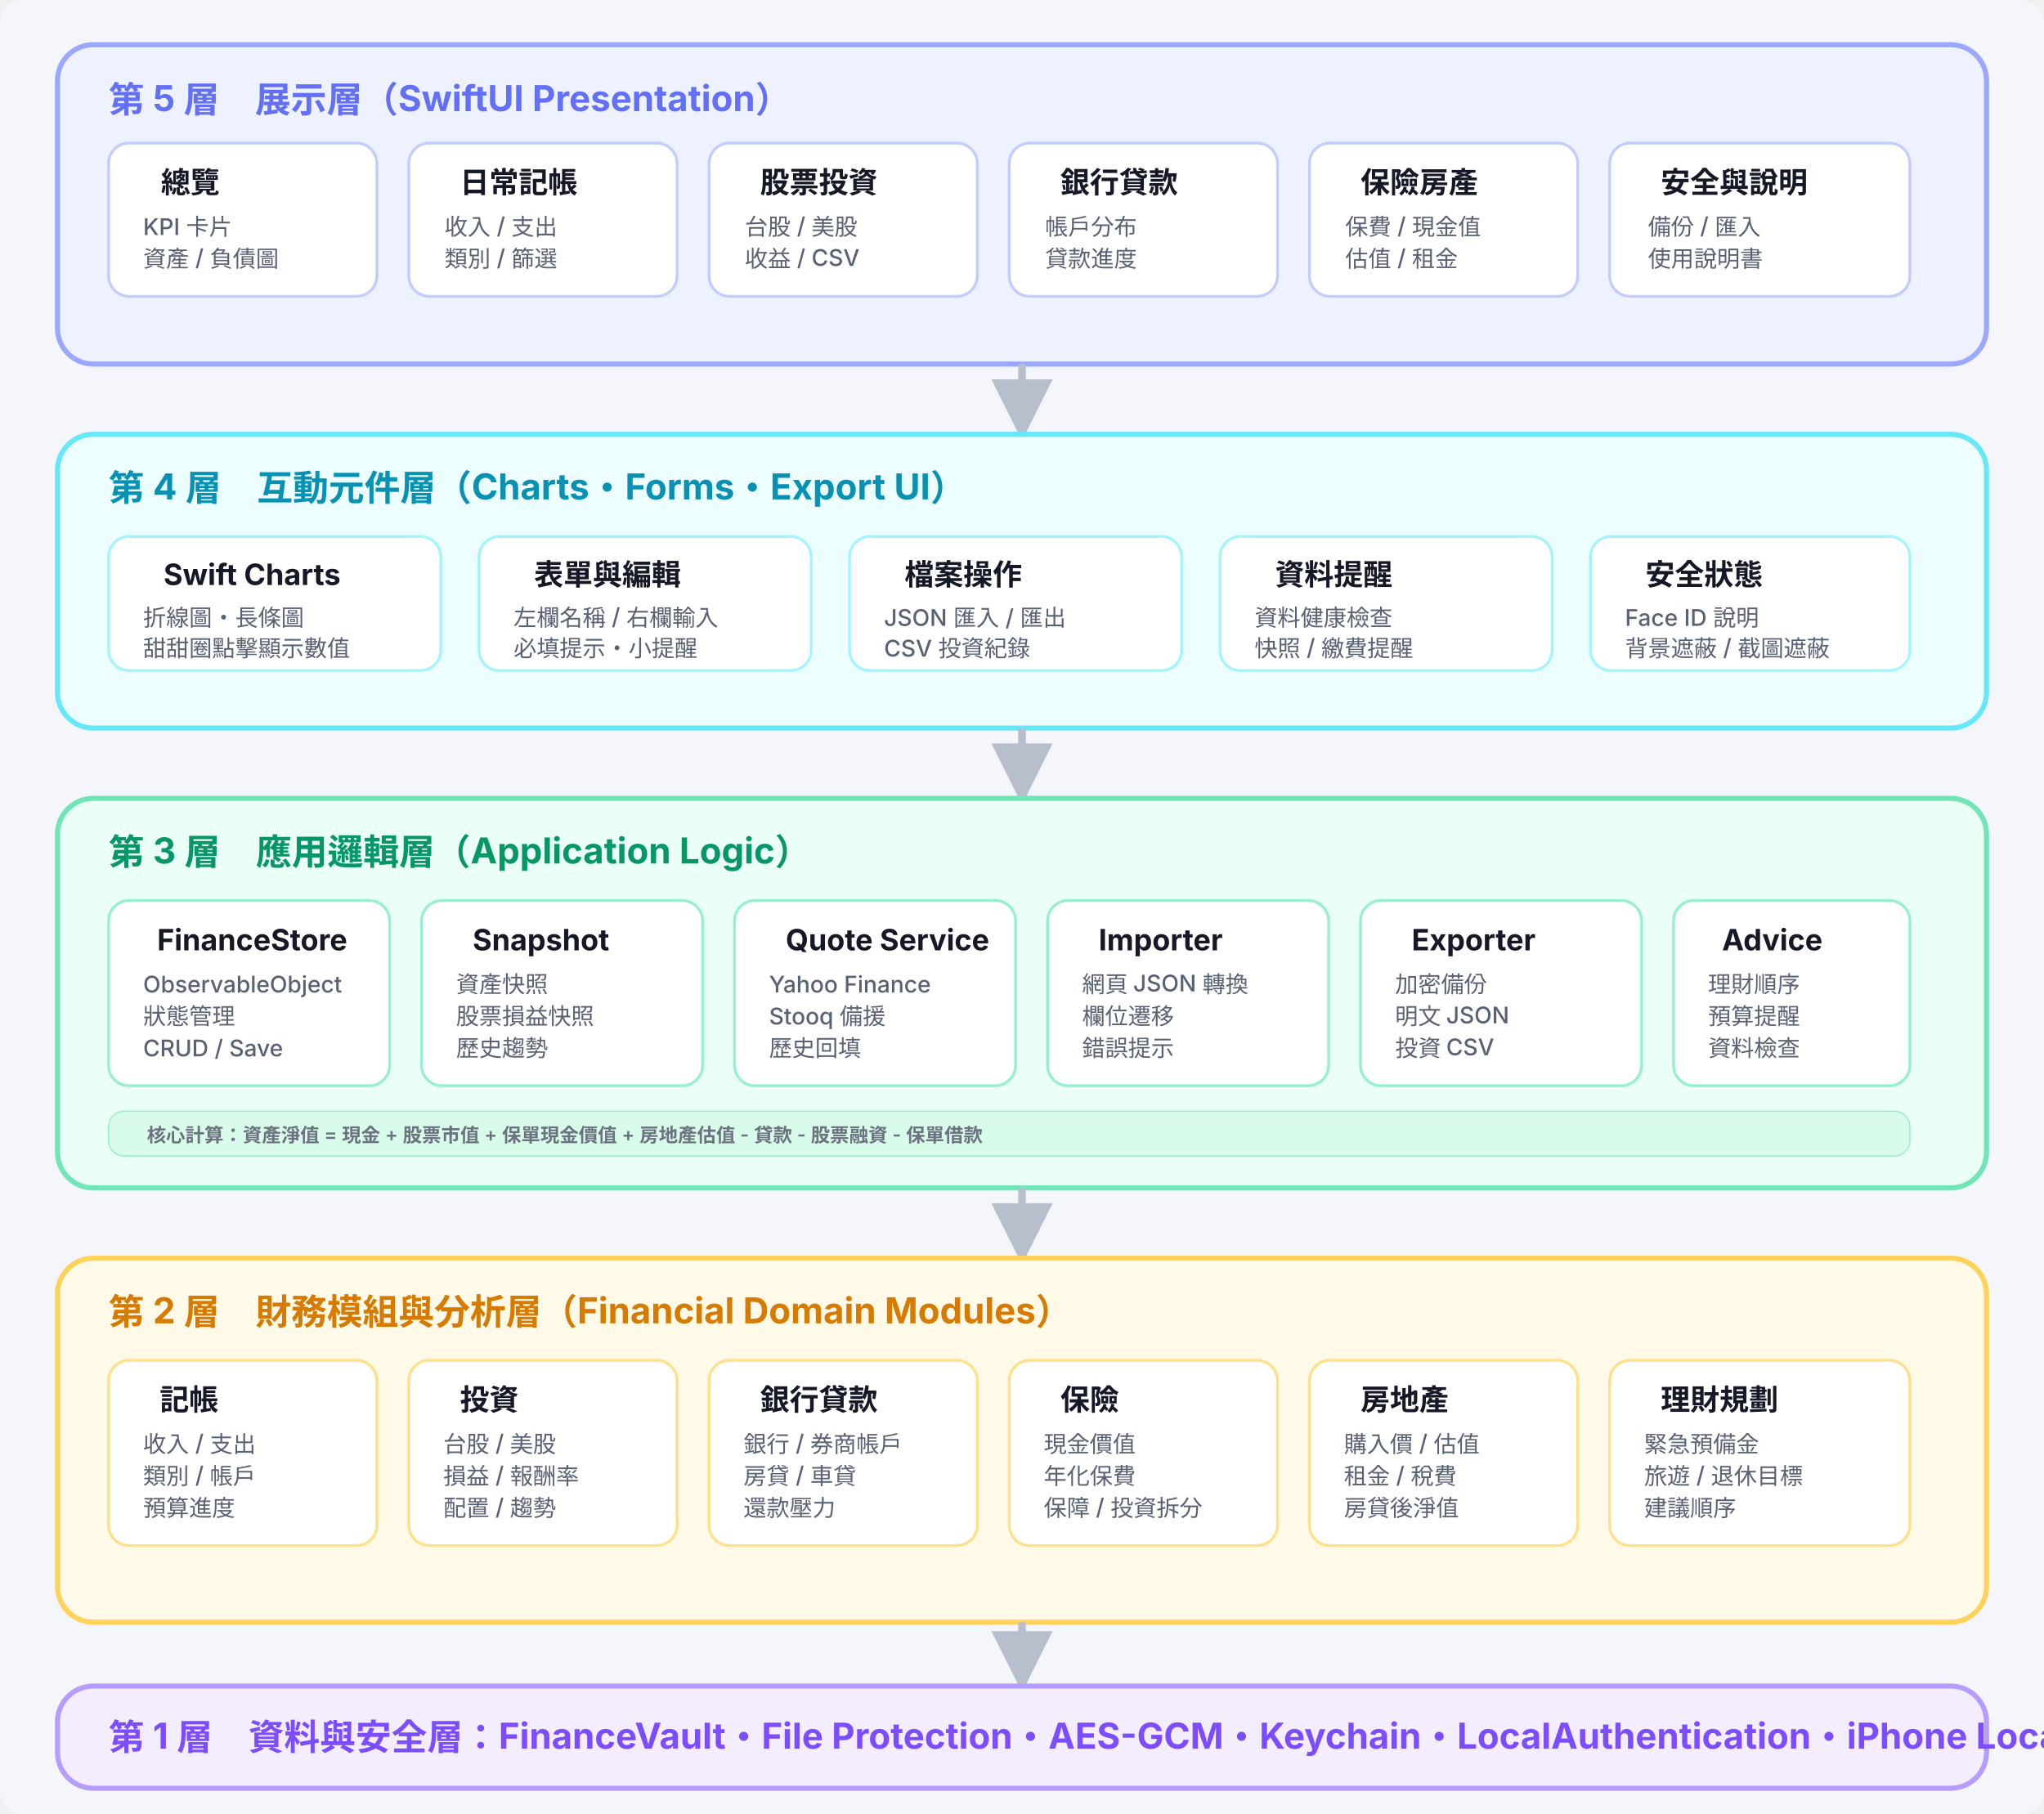
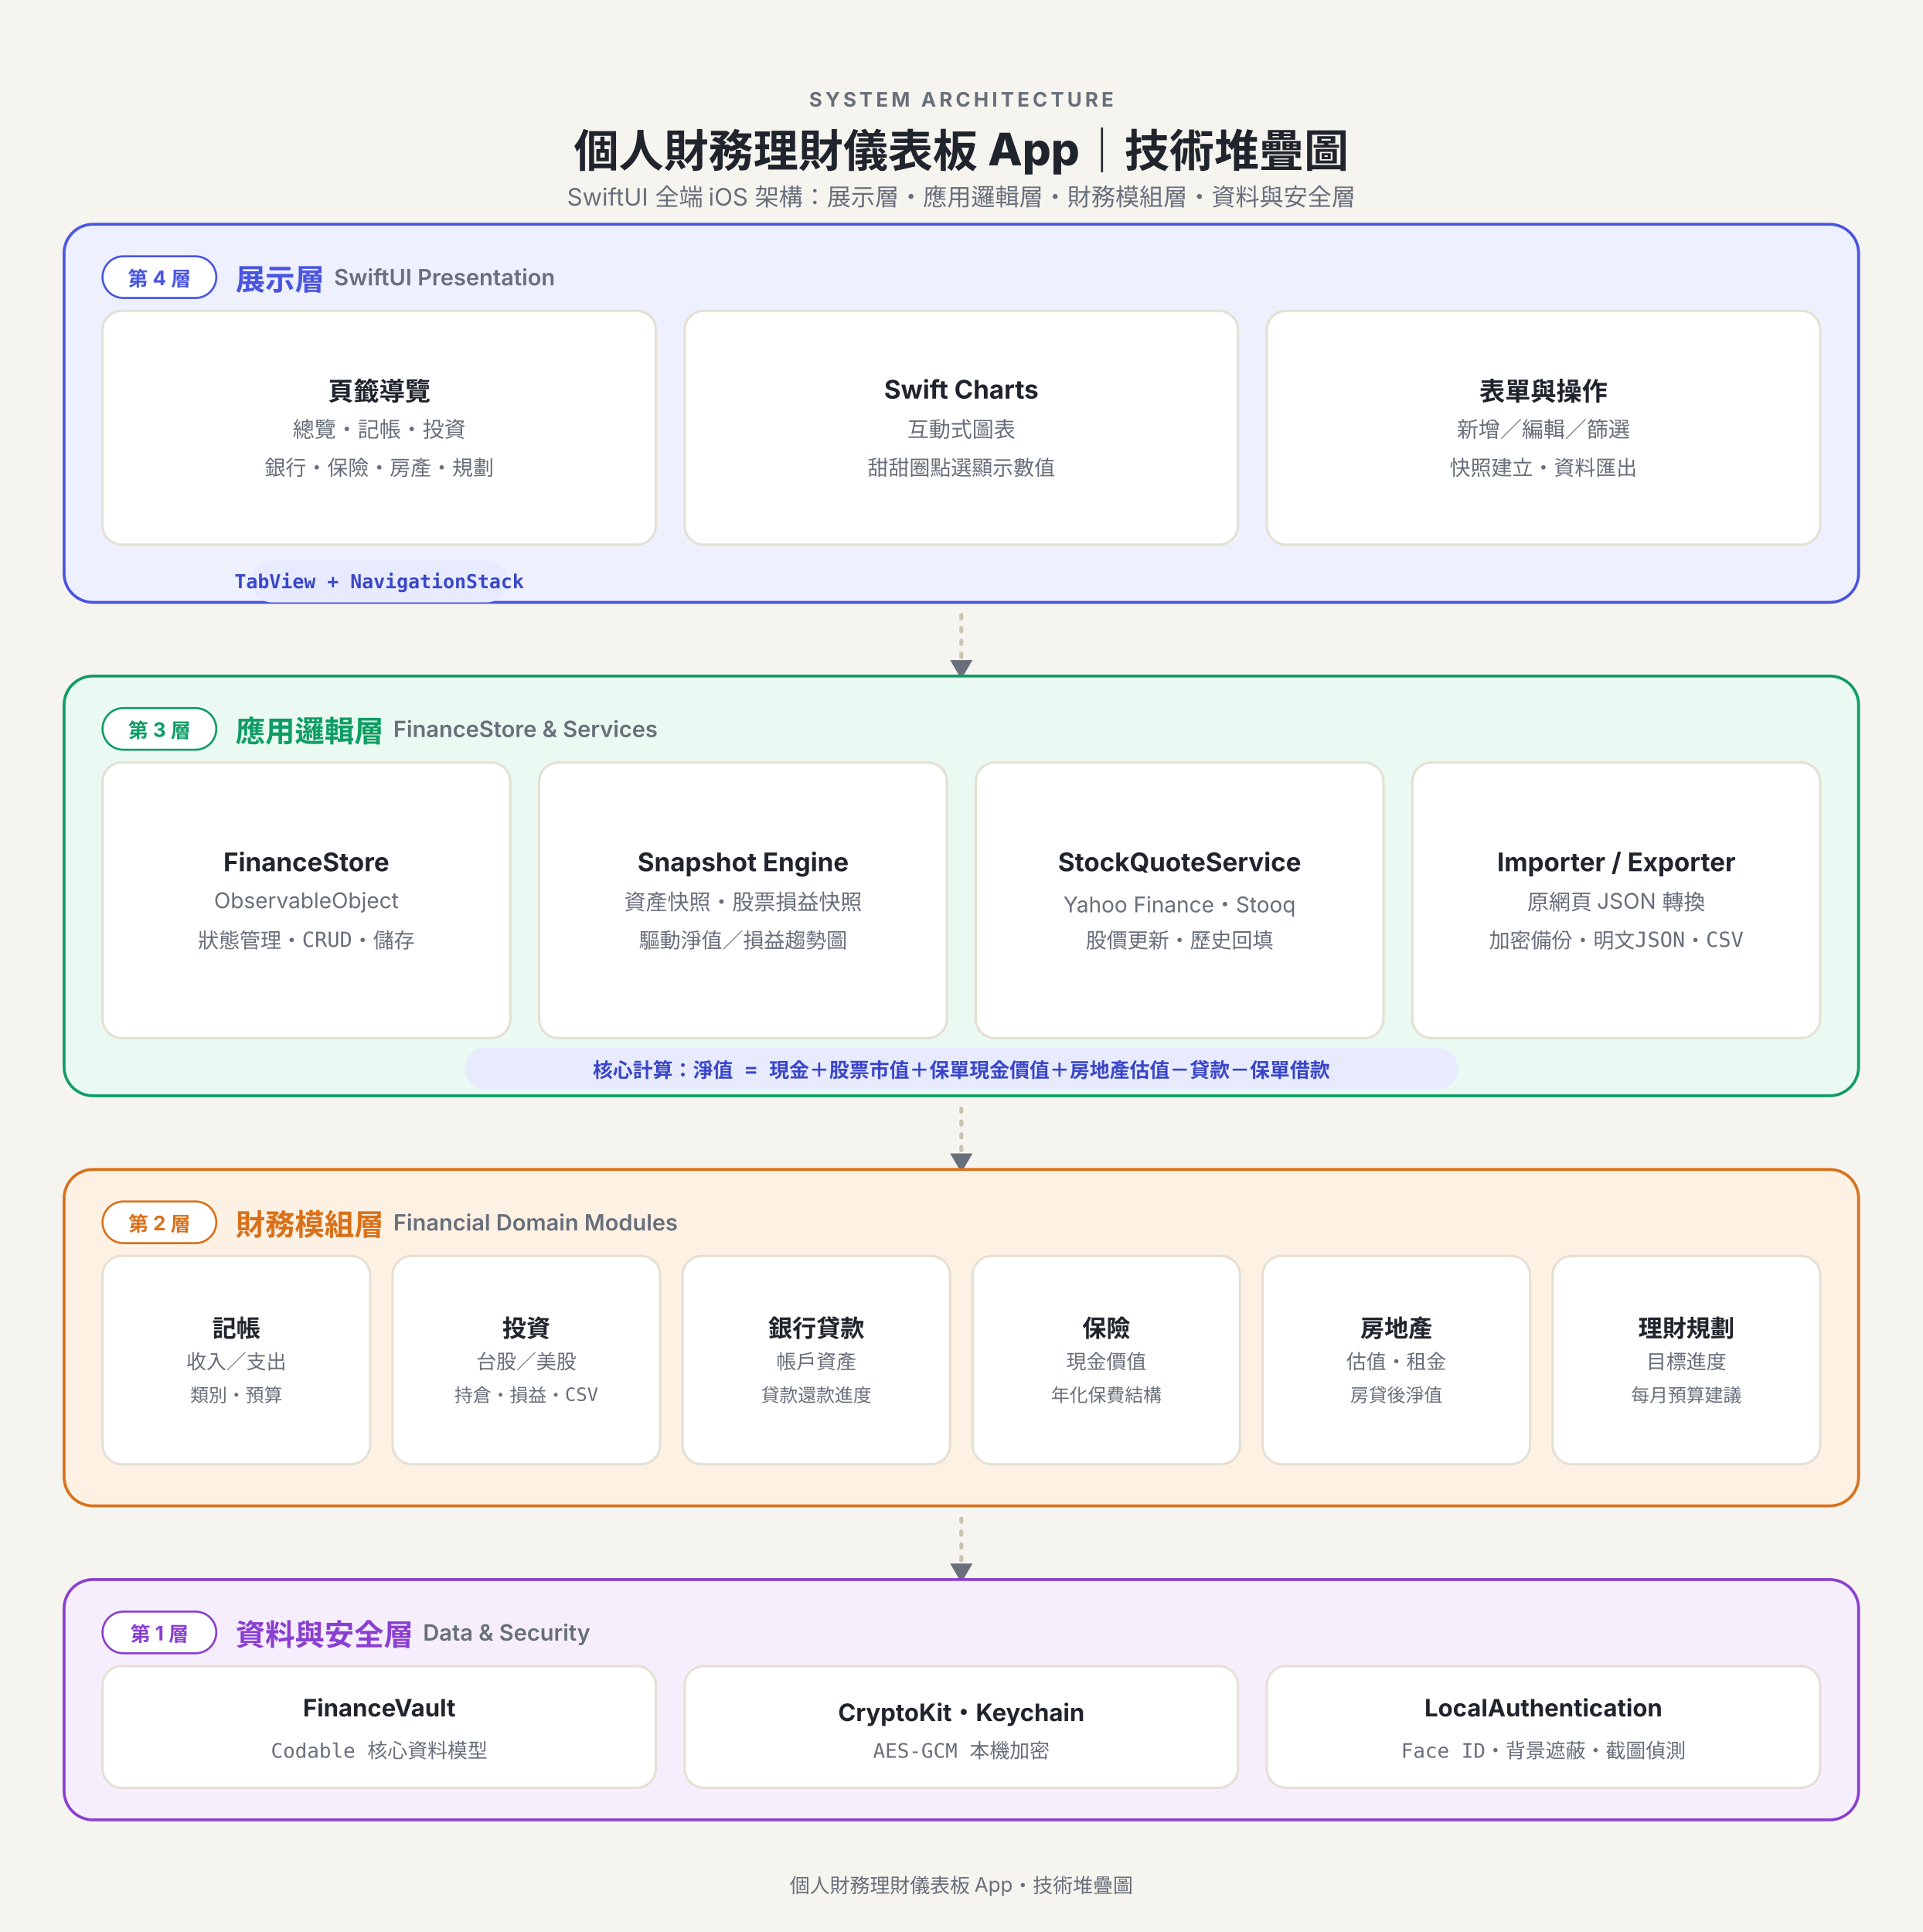
- <svg xmlns="http://www.w3.org/2000/svg" width="1600" height="1420" viewBox="0 0 1600 1420">
-   <defs>
-     <style>
-       .bg { fill: #f4f6fb; }
-       .layer-title { font: 700 28px -apple-system, BlinkMacSystemFont, "Segoe UI", sans-serif; }
-       .card-title { font: 700 23px -apple-system, BlinkMacSystemFont, "Segoe UI", sans-serif; fill: #151927; }
-       .text { font: 500 18px -apple-system, BlinkMacSystemFont, "Segoe UI", sans-serif; fill: #596275; }
-       .small { font: 600 15px -apple-system, BlinkMacSystemFont, "Segoe UI", sans-serif; fill: #6b7280; }
-       .chip { font: 700 15px -apple-system, BlinkMacSystemFont, "Segoe UI", sans-serif; }
-       .card { fill: #ffffff; stroke-width: 2.2; }
-       .arrow { stroke: #b7bfcc; stroke-width: 6; fill: none; marker-end: url(#arrowhead); }
-       .thin-arrow { stroke: #c4cad6; stroke-width: 3.5; fill: none; marker-end: url(#arrowhead-small); }
-     </style>
-     <marker id="arrowhead" markerWidth="12" markerHeight="12" refX="10" refY="6" orient="auto">
-       <path d="M2,2 L10,6 L2,10 Z" fill="#b7bfcc" />
-     </marker>
-     <marker id="arrowhead-small" markerWidth="10" markerHeight="10" refX="8" refY="5" orient="auto">
-       <path d="M2,2 L8,5 L2,8 Z" fill="#c4cad6" />
-     </marker>
-   </defs>
-   <rect x="0" y="0" width="1600" height="1420" rx="18" class="bg" />
-   <rect x="45" y="35" width="1510" height="250" rx="28" fill="#eef2ff" stroke="#9aa8ff" stroke-width="4" />
-   <text x="85" y="88" class="layer-title" fill="#6370f5">第 5 層　展示層（SwiftUI Presentation）</text>
-   <rect x="85" y="112" width="210" height="120" rx="16" class="card" stroke="#c4ccff" />
-   <text x="126" y="151" class="card-title">總覽</text>
-   <text x="112" y="184" class="text">KPI 卡片</text>
-   <text x="112" y="209" class="text">資產 / 負債圖</text>
-   <rect x="320" y="112" width="210" height="120" rx="16" class="card" stroke="#c4ccff" />
-   <text x="360" y="151" class="card-title">日常記帳</text>
-   <text x="348" y="184" class="text">收入 / 支出</text>
-   <text x="348" y="209" class="text">類別 / 篩選</text>
-   <rect x="555" y="112" width="210" height="120" rx="16" class="card" stroke="#c4ccff" />
-   <text x="595" y="151" class="card-title">股票投資</text>
-   <text x="583" y="184" class="text">台股 / 美股</text>
-   <text x="583" y="209" class="text">收益 / CSV</text>
-   <rect x="790" y="112" width="210" height="120" rx="16" class="card" stroke="#c4ccff" />
-   <text x="830" y="151" class="card-title">銀行貸款</text>
-   <text x="818" y="184" class="text">帳戶分布</text>
-   <text x="818" y="209" class="text">貸款進度</text>
-   <rect x="1025" y="112" width="210" height="120" rx="16" class="card" stroke="#c4ccff" />
-   <text x="1065" y="151" class="card-title">保險房產</text>
-   <text x="1053" y="184" class="text">保費 / 現金值</text>
-   <text x="1053" y="209" class="text">估值 / 租金</text>
-   <rect x="1260" y="112" width="235" height="120" rx="16" class="card" stroke="#c4ccff" />
-   <text x="1300" y="151" class="card-title">安全與說明</text>
-   <text x="1290" y="184" class="text">備份 / 匯入</text>
-   <text x="1290" y="209" class="text">使用說明書</text>
-   <path d="M800 285 L800 345" class="arrow" />
-   <rect x="45" y="340" width="1510" height="230" rx="28" fill="#ecfeff" stroke="#67e8f9" stroke-width="4" />
-   <text x="85" y="392" class="layer-title" fill="#0891b2">第 4 層　互動元件層（Charts・Forms・Export UI）</text>
-   <rect x="85" y="420" width="260" height="105" rx="16" class="card" stroke="#a5f3fc" />
-   <text x="128" y="458" class="card-title">Swift Charts</text>
-   <text x="112" y="490" class="text">折線圖・長條圖</text>
-   <text x="112" y="514" class="text">甜甜圈點擊顯示數值</text>
-   <rect x="375" y="420" width="260" height="105" rx="16" class="card" stroke="#a5f3fc" />
-   <text x="418" y="458" class="card-title">表單與編輯</text>
-   <text x="402" y="490" class="text">左欄名稱 / 右欄輸入</text>
-   <text x="402" y="514" class="text">必填提示・小提醒</text>
-   <rect x="665" y="420" width="260" height="105" rx="16" class="card" stroke="#a5f3fc" />
-   <text x="708" y="458" class="card-title">檔案操作</text>
-   <text x="692" y="490" class="text">JSON 匯入 / 匯出</text>
-   <text x="692" y="514" class="text">CSV 投資紀錄</text>
-   <rect x="955" y="420" width="260" height="105" rx="16" class="card" stroke="#a5f3fc" />
-   <text x="998" y="458" class="card-title">資料提醒</text>
-   <text x="982" y="490" class="text">資料健康檢查</text>
-   <text x="982" y="514" class="text">快照 / 繳費提醒</text>
-   <rect x="1245" y="420" width="250" height="105" rx="16" class="card" stroke="#a5f3fc" />
-   <text x="1288" y="458" class="card-title">安全狀態</text>
-   <text x="1272" y="490" class="text">Face ID 說明</text>
-   <text x="1272" y="514" class="text">背景遮蔽 / 截圖遮蔽</text>
-   <path d="M800 570 L800 630" class="arrow" />
-   <rect x="45" y="625" width="1510" height="305" rx="28" fill="#eafff5" stroke="#70e5b5" stroke-width="4" />
-   <text x="85" y="677" class="layer-title" fill="#079668">第 3 層　應用邏輯層（Application Logic）</text>
-   <rect x="85" y="705" width="220" height="145" rx="16" class="card" stroke="#98efd0" />
-   <text x="123" y="744" class="card-title">FinanceStore</text>
-   <text x="112" y="777" class="text">ObservableObject</text>
-   <text x="112" y="802" class="text">狀態管理</text>
-   <text x="112" y="827" class="text">CRUD / Save</text>
-   <rect x="330" y="705" width="220" height="145" rx="16" class="card" stroke="#98efd0" />
-   <text x="370" y="744" class="card-title">Snapshot</text>
-   <text x="357" y="777" class="text">資產快照</text>
-   <text x="357" y="802" class="text">股票損益快照</text>
-   <text x="357" y="827" class="text">歷史趨勢</text>
-   <rect x="575" y="705" width="220" height="145" rx="16" class="card" stroke="#98efd0" />
-   <text x="615" y="744" class="card-title">Quote Service</text>
-   <text x="602" y="777" class="text">Yahoo Finance</text>
-   <text x="602" y="802" class="text">Stooq 備援</text>
-   <text x="602" y="827" class="text">歷史回填</text>
-   <rect x="820" y="705" width="220" height="145" rx="16" class="card" stroke="#98efd0" />
-   <text x="860" y="744" class="card-title">Importer</text>
-   <text x="847" y="777" class="text">網頁 JSON 轉換</text>
-   <text x="847" y="802" class="text">欄位遷移</text>
-   <text x="847" y="827" class="text">錯誤提示</text>
-   <rect x="1065" y="705" width="220" height="145" rx="16" class="card" stroke="#98efd0" />
-   <text x="1105" y="744" class="card-title">Exporter</text>
-   <text x="1092" y="777" class="text">加密備份</text>
-   <text x="1092" y="802" class="text">明文 JSON</text>
-   <text x="1092" y="827" class="text">投資 CSV</text>
-   <rect x="1310" y="705" width="185" height="145" rx="16" class="card" stroke="#98efd0" />
-   <text x="1348" y="744" class="card-title">Advice</text>
-   <text x="1337" y="777" class="text">理財順序</text>
-   <text x="1337" y="802" class="text">預算提醒</text>
-   <text x="1337" y="827" class="text">資料檢查</text>
-   <rect x="85" y="870" width="1410" height="35" rx="12" fill="#d9fbe9" stroke="#98efd0" />
-   <text x="115" y="894" class="small">核心計算：資產淨值 = 現金 + 股票市值 + 保單現金價值 + 房地產估值 - 貸款 - 股票融資 - 保單借款</text>
-   <path d="M800 930 L800 990" class="arrow" />
-   <rect x="45" y="985" width="1510" height="285" rx="28" fill="#fff9e8" stroke="#ffd25a" stroke-width="4" />
-   <text x="85" y="1037" class="layer-title" fill="#d67a00">第 2 層　財務模組與分析層（Financial Domain Modules）</text>
-   <rect x="85" y="1065" width="210" height="145" rx="16" class="card" stroke="#ffe08a" />
-   <text x="125" y="1104" class="card-title">記帳</text>
-   <text x="112" y="1137" class="text">收入 / 支出</text>
-   <text x="112" y="1162" class="text">類別 / 帳戶</text>
-   <text x="112" y="1187" class="text">預算進度</text>
-   <rect x="320" y="1065" width="210" height="145" rx="16" class="card" stroke="#ffe08a" />
-   <text x="360" y="1104" class="card-title">投資</text>
-   <text x="347" y="1137" class="text">台股 / 美股</text>
-   <text x="347" y="1162" class="text">損益 / 報酬率</text>
-   <text x="347" y="1187" class="text">配置 / 趨勢</text>
-   <rect x="555" y="1065" width="210" height="145" rx="16" class="card" stroke="#ffe08a" />
-   <text x="595" y="1104" class="card-title">銀行貸款</text>
-   <text x="582" y="1137" class="text">銀行 / 券商帳戶</text>
-   <text x="582" y="1162" class="text">房貸 / 車貸</text>
-   <text x="582" y="1187" class="text">還款壓力</text>
-   <rect x="790" y="1065" width="210" height="145" rx="16" class="card" stroke="#ffe08a" />
-   <text x="830" y="1104" class="card-title">保險</text>
-   <text x="817" y="1137" class="text">現金價值</text>
-   <text x="817" y="1162" class="text">年化保費</text>
-   <text x="817" y="1187" class="text">保障 / 投資拆分</text>
-   <rect x="1025" y="1065" width="210" height="145" rx="16" class="card" stroke="#ffe08a" />
-   <text x="1065" y="1104" class="card-title">房地產</text>
-   <text x="1052" y="1137" class="text">購入價 / 估值</text>
-   <text x="1052" y="1162" class="text">租金 / 稅費</text>
-   <text x="1052" y="1187" class="text">房貸後淨值</text>
-   <rect x="1260" y="1065" width="235" height="145" rx="16" class="card" stroke="#ffe08a" />
-   <text x="1300" y="1104" class="card-title">理財規劃</text>
-   <text x="1287" y="1137" class="text">緊急預備金</text>
-   <text x="1287" y="1162" class="text">旅遊 / 退休目標</text>
-   <text x="1287" y="1187" class="text">建議順序</text>
-   <path d="M800 1270 L800 1325" class="arrow" />
-   <rect x="45" y="1320" width="1510" height="80" rx="28" fill="#f4edff" stroke="#b69cff" stroke-width="4" />
-   <text x="85" y="1370" class="layer-title" fill="#7c4dff">第 1 層　資料與安全層：FinanceVault・File Protection・AES-GCM・Keychain・LocalAuthentication・iPhone Local Storage</text>
+ <svg xmlns="http://www.w3.org/2000/svg" width="1200" height="1206" viewBox="0 0 1200 1206" role="img">
+   <rect x="0" y="0" width="1200" height="1206" fill="#f6f4ef" />
+   <text x="600.0" y="62" text-anchor="middle" dominant-baseline="central" font-family="-apple-system, 'PingFang TC', 'Microsoft JhengHei', 'Noto Sans TC', system-ui, sans-serif" font-size="12.5" font-weight="700" letter-spacing="2" fill="#686f7a">SYSTEM ARCHITECTURE</text>
+   <text x="600.0" y="92" text-anchor="middle" dominant-baseline="central" font-family="-apple-system, 'PingFang TC', 'Microsoft JhengHei', 'Noto Sans TC', system-ui, sans-serif" font-size="28" font-weight="800" fill="#20242c">個人財務理財儀表板 App｜技術堆疊圖</text>
+   <text x="600.0" y="120" text-anchor="middle" dominant-baseline="central" font-family="-apple-system, 'PingFang TC', 'Microsoft JhengHei', 'Noto Sans TC', system-ui, sans-serif" font-size="15" fill="#686f7a">SwiftUI 全端 iOS 架構：展示層・應用邏輯層・財務模組層・資料與安全層</text>
+   <rect x="40" y="140" width="1120" height="236" rx="18" fill="#eef0fd" stroke="#4a55e0" stroke-width="1.8" />
+   <rect x="64" y="160" width="71" height="26" rx="13" fill="#ffffff" stroke="#4a55e0" stroke-width="1.3" />
+   <text x="99.5" y="173.0" text-anchor="middle" dominant-baseline="central" font-family="-apple-system, 'PingFang TC', 'Microsoft JhengHei', 'Noto Sans TC', system-ui, sans-serif" font-size="12.5" font-weight="700" fill="#4a55e0">第 4 層</text>
+   <text x="147" y="173.0" dominant-baseline="central" font-family="-apple-system, 'PingFang TC', 'Microsoft JhengHei', 'Noto Sans TC', system-ui, sans-serif" font-size="18.5" font-weight="800" fill="#4a55e0">展示層<tspan font-size="14" font-weight="600" fill="#686f7a" dx="6">SwiftUI Presentation</tspan>
+   </text>
+   <rect x="64" y="194" width="345.333" height="146" rx="12" fill="#ffffff" stroke="#e4e0d4" stroke-width="1.5" />
+   <text x="236.7" y="243.0" text-anchor="middle" dominant-baseline="central" font-family="-apple-system, 'PingFang TC', 'Microsoft JhengHei', 'Noto Sans TC', system-ui, sans-serif" font-size="16" font-weight="700" fill="#20242c">頁籤導覽</text>
+   <text x="236.7" y="267.0" text-anchor="middle" dominant-baseline="central" font-family="-apple-system, 'PingFang TC', 'Microsoft JhengHei', 'Noto Sans TC', system-ui, sans-serif" font-size="13.5" font-weight="400" fill="#686f7a">總覽・記帳・投資</text>
+   <text x="236.7" y="291.0" text-anchor="middle" dominant-baseline="central" font-family="ui-monospace, 'SF Mono', 'Cascadia Code', Menlo, Consolas, monospace" font-size="13" font-weight="400" fill="#686f7a">銀行・保險・房產・規劃</text>
+   <rect x="427.333" y="194" width="345.333" height="146" rx="12" fill="#ffffff" stroke="#e4e0d4" stroke-width="1.5" />
+   <text x="600.0" y="243.0" text-anchor="middle" dominant-baseline="central" font-family="-apple-system, 'PingFang TC', 'Microsoft JhengHei', 'Noto Sans TC', system-ui, sans-serif" font-size="16" font-weight="700" fill="#20242c">Swift Charts</text>
+   <text x="600.0" y="267.0" text-anchor="middle" dominant-baseline="central" font-family="-apple-system, 'PingFang TC', 'Microsoft JhengHei', 'Noto Sans TC', system-ui, sans-serif" font-size="13.5" font-weight="400" fill="#686f7a">互動式圖表</text>
+   <text x="600.0" y="291.0" text-anchor="middle" dominant-baseline="central" font-family="ui-monospace, 'SF Mono', 'Cascadia Code', Menlo, Consolas, monospace" font-size="13" font-weight="400" fill="#686f7a">甜甜圈點選顯示數值</text>
+   <rect x="790.667" y="194" width="345.333" height="146" rx="12" fill="#ffffff" stroke="#e4e0d4" stroke-width="1.5" />
+   <text x="963.3" y="243.0" text-anchor="middle" dominant-baseline="central" font-family="-apple-system, 'PingFang TC', 'Microsoft JhengHei', 'Noto Sans TC', system-ui, sans-serif" font-size="16" font-weight="700" fill="#20242c">表單與操作</text>
+   <text x="963.3" y="267.0" text-anchor="middle" dominant-baseline="central" font-family="-apple-system, 'PingFang TC', 'Microsoft JhengHei', 'Noto Sans TC', system-ui, sans-serif" font-size="13.5" font-weight="400" fill="#686f7a">新增／編輯／篩選</text>
+   <text x="963.3" y="291.0" text-anchor="middle" dominant-baseline="central" font-family="ui-monospace, 'SF Mono', 'Cascadia Code', Menlo, Consolas, monospace" font-size="13" font-weight="400" fill="#686f7a">快照建立・資料匯出</text>
+   <rect x="156.667" y="350" width="160" height="26" rx="13" fill="#e7ebfd" />
+   <text x="236.7" y="363.0" text-anchor="middle" dominant-baseline="central" font-family="ui-monospace, 'SF Mono', 'Cascadia Code', Menlo, Consolas, monospace" font-size="12" font-weight="700" fill="#3a46c9">TabView + NavigationStack</text>
+   <line x1="600.0" y1="384" x2="600.0" y2="412" stroke="#c9c3b2" stroke-width="2.5" stroke-dasharray="2,6" stroke-linecap="round" />
+   <polygon points="593.0,412 607.0,412 600.0,424" fill="#686f7a" />
+   <rect x="40" y="422" width="1120" height="262" rx="18" fill="#eaf9f1" stroke="#0f9d64" stroke-width="1.8" />
+   <rect x="64" y="442" width="71" height="26" rx="13" fill="#ffffff" stroke="#0f9d64" stroke-width="1.3" />
+   <text x="99.5" y="455.0" text-anchor="middle" dominant-baseline="central" font-family="-apple-system, 'PingFang TC', 'Microsoft JhengHei', 'Noto Sans TC', system-ui, sans-serif" font-size="12.5" font-weight="700" fill="#0f9d64">第 3 層</text>
+   <text x="147" y="455.0" dominant-baseline="central" font-family="-apple-system, 'PingFang TC', 'Microsoft JhengHei', 'Noto Sans TC', system-ui, sans-serif" font-size="18.5" font-weight="800" fill="#0f9d64">應用邏輯層<tspan font-size="14" font-weight="600" fill="#686f7a" dx="6">FinanceStore &amp; Services</tspan>
+   </text>
+   <rect x="64" y="476" width="254.5" height="172" rx="12" fill="#ffffff" stroke="#e4e0d4" stroke-width="1.5" />
+   <text x="191.2" y="538.0" text-anchor="middle" dominant-baseline="central" font-family="-apple-system, 'PingFang TC', 'Microsoft JhengHei', 'Noto Sans TC', system-ui, sans-serif" font-size="16" font-weight="700" fill="#20242c">FinanceStore</text>
+   <text x="191.2" y="562.0" text-anchor="middle" dominant-baseline="central" font-family="-apple-system, 'PingFang TC', 'Microsoft JhengHei', 'Noto Sans TC', system-ui, sans-serif" font-size="13.5" font-weight="400" fill="#686f7a">ObservableObject</text>
+   <text x="191.2" y="586.0" text-anchor="middle" dominant-baseline="central" font-family="ui-monospace, 'SF Mono', 'Cascadia Code', Menlo, Consolas, monospace" font-size="13" font-weight="400" fill="#686f7a">狀態管理・CRUD・儲存</text>
+   <rect x="336.5" y="476" width="254.5" height="172" rx="12" fill="#ffffff" stroke="#e4e0d4" stroke-width="1.5" />
+   <text x="463.8" y="538.0" text-anchor="middle" dominant-baseline="central" font-family="-apple-system, 'PingFang TC', 'Microsoft JhengHei', 'Noto Sans TC', system-ui, sans-serif" font-size="16" font-weight="700" fill="#20242c">Snapshot Engine</text>
+   <text x="463.8" y="562.0" text-anchor="middle" dominant-baseline="central" font-family="-apple-system, 'PingFang TC', 'Microsoft JhengHei', 'Noto Sans TC', system-ui, sans-serif" font-size="13.5" font-weight="400" fill="#686f7a">資產快照・股票損益快照</text>
+   <text x="463.8" y="586.0" text-anchor="middle" dominant-baseline="central" font-family="ui-monospace, 'SF Mono', 'Cascadia Code', Menlo, Consolas, monospace" font-size="13" font-weight="400" fill="#686f7a">驅動淨值／損益趨勢圖</text>
+   <rect x="609.0" y="476" width="254.5" height="172" rx="12" fill="#ffffff" stroke="#e4e0d4" stroke-width="1.5" />
+   <text x="736.2" y="538.0" text-anchor="middle" dominant-baseline="central" font-family="-apple-system, 'PingFang TC', 'Microsoft JhengHei', 'Noto Sans TC', system-ui, sans-serif" font-size="16" font-weight="700" fill="#20242c">StockQuoteService</text>
+   <text x="736.2" y="562.0" text-anchor="middle" dominant-baseline="central" font-family="-apple-system, 'PingFang TC', 'Microsoft JhengHei', 'Noto Sans TC', system-ui, sans-serif" font-size="13.5" font-weight="400" fill="#686f7a">Yahoo Finance・Stooq</text>
+   <text x="736.2" y="586.0" text-anchor="middle" dominant-baseline="central" font-family="ui-monospace, 'SF Mono', 'Cascadia Code', Menlo, Consolas, monospace" font-size="13" font-weight="400" fill="#686f7a">股價更新・歷史回填</text>
+   <rect x="881.5" y="476" width="254.5" height="172" rx="12" fill="#ffffff" stroke="#e4e0d4" stroke-width="1.5" />
+   <text x="1008.8" y="538.0" text-anchor="middle" dominant-baseline="central" font-family="-apple-system, 'PingFang TC', 'Microsoft JhengHei', 'Noto Sans TC', system-ui, sans-serif" font-size="16" font-weight="700" fill="#20242c">Importer / Exporter</text>
+   <text x="1008.8" y="562.0" text-anchor="middle" dominant-baseline="central" font-family="-apple-system, 'PingFang TC', 'Microsoft JhengHei', 'Noto Sans TC', system-ui, sans-serif" font-size="13.5" font-weight="400" fill="#686f7a">原網頁 JSON 轉換</text>
+   <text x="1008.8" y="586.0" text-anchor="middle" dominant-baseline="central" font-family="ui-monospace, 'SF Mono', 'Cascadia Code', Menlo, Consolas, monospace" font-size="13" font-weight="400" fill="#686f7a">加密備份・明文JSON・CSV</text>
+   <rect x="290.0" y="654" width="620" height="26" rx="13" fill="#e7ebfd" />
+   <text x="600.0" y="667.0" text-anchor="middle" dominant-baseline="central" font-family="ui-monospace, 'SF Mono', 'Cascadia Code', Menlo, Consolas, monospace" font-size="12.5" font-weight="700" fill="#3a46c9">核心計算：淨值 = 現金＋股票市值＋保單現金價值＋房地產估值－貸款－保單借款</text>
+   <line x1="600.0" y1="692" x2="600.0" y2="720" stroke="#c9c3b2" stroke-width="2.5" stroke-dasharray="2,6" stroke-linecap="round" />
+   <polygon points="593.0,720 607.0,720 600.0,732" fill="#686f7a" />
+   <rect x="40" y="730" width="1120" height="210" rx="18" fill="#fdf1e4" stroke="#d9711a" stroke-width="1.8" />
+   <rect x="64" y="750" width="71" height="26" rx="13" fill="#ffffff" stroke="#d9711a" stroke-width="1.3" />
+   <text x="99.5" y="763.0" text-anchor="middle" dominant-baseline="central" font-family="-apple-system, 'PingFang TC', 'Microsoft JhengHei', 'Noto Sans TC', system-ui, sans-serif" font-size="12.5" font-weight="700" fill="#d9711a">第 2 層</text>
+   <text x="147" y="763.0" dominant-baseline="central" font-family="-apple-system, 'PingFang TC', 'Microsoft JhengHei', 'Noto Sans TC', system-ui, sans-serif" font-size="18.5" font-weight="800" fill="#d9711a">財務模組層<tspan font-size="14" font-weight="600" fill="#686f7a" dx="6">Financial Domain Modules</tspan>
+   </text>
+   <rect x="64" y="784" width="167.0" height="130" rx="12" fill="#ffffff" stroke="#e4e0d4" stroke-width="1.5" />
+   <text x="147.5" y="828.0" text-anchor="middle" dominant-baseline="central" font-family="-apple-system, 'PingFang TC', 'Microsoft JhengHei', 'Noto Sans TC', system-ui, sans-serif" font-size="15" font-weight="700" fill="#20242c">記帳</text>
+   <text x="147.5" y="849.0" text-anchor="middle" dominant-baseline="central" font-family="-apple-system, 'PingFang TC', 'Microsoft JhengHei', 'Noto Sans TC', system-ui, sans-serif" font-size="12.5" font-weight="400" fill="#686f7a">收入／支出</text>
+   <text x="147.5" y="870.0" text-anchor="middle" dominant-baseline="central" font-family="ui-monospace, 'SF Mono', 'Cascadia Code', Menlo, Consolas, monospace" font-size="11.5" font-weight="400" fill="#686f7a">類別・預算</text>
+   <rect x="245.0" y="784" width="167.0" height="130" rx="12" fill="#ffffff" stroke="#e4e0d4" stroke-width="1.5" />
+   <text x="328.5" y="828.0" text-anchor="middle" dominant-baseline="central" font-family="-apple-system, 'PingFang TC', 'Microsoft JhengHei', 'Noto Sans TC', system-ui, sans-serif" font-size="15" font-weight="700" fill="#20242c">投資</text>
+   <text x="328.5" y="849.0" text-anchor="middle" dominant-baseline="central" font-family="-apple-system, 'PingFang TC', 'Microsoft JhengHei', 'Noto Sans TC', system-ui, sans-serif" font-size="12.5" font-weight="400" fill="#686f7a">台股／美股</text>
+   <text x="328.5" y="870.0" text-anchor="middle" dominant-baseline="central" font-family="ui-monospace, 'SF Mono', 'Cascadia Code', Menlo, Consolas, monospace" font-size="11.5" font-weight="400" fill="#686f7a">持倉・損益・CSV</text>
+   <rect x="426.0" y="784" width="167.0" height="130" rx="12" fill="#ffffff" stroke="#e4e0d4" stroke-width="1.5" />
+   <text x="509.5" y="828.0" text-anchor="middle" dominant-baseline="central" font-family="-apple-system, 'PingFang TC', 'Microsoft JhengHei', 'Noto Sans TC', system-ui, sans-serif" font-size="15" font-weight="700" fill="#20242c">銀行貸款</text>
+   <text x="509.5" y="849.0" text-anchor="middle" dominant-baseline="central" font-family="-apple-system, 'PingFang TC', 'Microsoft JhengHei', 'Noto Sans TC', system-ui, sans-serif" font-size="12.5" font-weight="400" fill="#686f7a">帳戶資產</text>
+   <text x="509.5" y="870.0" text-anchor="middle" dominant-baseline="central" font-family="ui-monospace, 'SF Mono', 'Cascadia Code', Menlo, Consolas, monospace" font-size="11.5" font-weight="400" fill="#686f7a">貸款還款進度</text>
+   <rect x="607.0" y="784" width="167.0" height="130" rx="12" fill="#ffffff" stroke="#e4e0d4" stroke-width="1.5" />
+   <text x="690.5" y="828.0" text-anchor="middle" dominant-baseline="central" font-family="-apple-system, 'PingFang TC', 'Microsoft JhengHei', 'Noto Sans TC', system-ui, sans-serif" font-size="15" font-weight="700" fill="#20242c">保險</text>
+   <text x="690.5" y="849.0" text-anchor="middle" dominant-baseline="central" font-family="-apple-system, 'PingFang TC', 'Microsoft JhengHei', 'Noto Sans TC', system-ui, sans-serif" font-size="12.5" font-weight="400" fill="#686f7a">現金價值</text>
+   <text x="690.5" y="870.0" text-anchor="middle" dominant-baseline="central" font-family="ui-monospace, 'SF Mono', 'Cascadia Code', Menlo, Consolas, monospace" font-size="11.5" font-weight="400" fill="#686f7a">年化保費結構</text>
+   <rect x="788.0" y="784" width="167.0" height="130" rx="12" fill="#ffffff" stroke="#e4e0d4" stroke-width="1.5" />
+   <text x="871.5" y="828.0" text-anchor="middle" dominant-baseline="central" font-family="-apple-system, 'PingFang TC', 'Microsoft JhengHei', 'Noto Sans TC', system-ui, sans-serif" font-size="15" font-weight="700" fill="#20242c">房地產</text>
+   <text x="871.5" y="849.0" text-anchor="middle" dominant-baseline="central" font-family="-apple-system, 'PingFang TC', 'Microsoft JhengHei', 'Noto Sans TC', system-ui, sans-serif" font-size="12.5" font-weight="400" fill="#686f7a">估值・租金</text>
+   <text x="871.5" y="870.0" text-anchor="middle" dominant-baseline="central" font-family="ui-monospace, 'SF Mono', 'Cascadia Code', Menlo, Consolas, monospace" font-size="11.5" font-weight="400" fill="#686f7a">房貸後淨值</text>
+   <rect x="969.0" y="784" width="167.0" height="130" rx="12" fill="#ffffff" stroke="#e4e0d4" stroke-width="1.5" />
+   <text x="1052.5" y="828.0" text-anchor="middle" dominant-baseline="central" font-family="-apple-system, 'PingFang TC', 'Microsoft JhengHei', 'Noto Sans TC', system-ui, sans-serif" font-size="15" font-weight="700" fill="#20242c">理財規劃</text>
+   <text x="1052.5" y="849.0" text-anchor="middle" dominant-baseline="central" font-family="-apple-system, 'PingFang TC', 'Microsoft JhengHei', 'Noto Sans TC', system-ui, sans-serif" font-size="12.5" font-weight="400" fill="#686f7a">目標進度</text>
+   <text x="1052.5" y="870.0" text-anchor="middle" dominant-baseline="central" font-family="ui-monospace, 'SF Mono', 'Cascadia Code', Menlo, Consolas, monospace" font-size="11.5" font-weight="400" fill="#686f7a">每月預算建議</text>
+   <line x1="600.0" y1="948" x2="600.0" y2="976" stroke="#c9c3b2" stroke-width="2.5" stroke-dasharray="2,6" stroke-linecap="round" />
+   <polygon points="593.0,976 607.0,976 600.0,988" fill="#686f7a" />
+   <rect x="40" y="986" width="1120" height="150" rx="18" fill="#f6eefc" stroke="#8a3fd1" stroke-width="1.8" />
+   <rect x="64" y="1006" width="71" height="26" rx="13" fill="#ffffff" stroke="#8a3fd1" stroke-width="1.3" />
+   <text x="99.5" y="1019.0" text-anchor="middle" dominant-baseline="central" font-family="-apple-system, 'PingFang TC', 'Microsoft JhengHei', 'Noto Sans TC', system-ui, sans-serif" font-size="12.5" font-weight="700" fill="#8a3fd1">第 1 層</text>
+   <text x="147" y="1019.0" dominant-baseline="central" font-family="-apple-system, 'PingFang TC', 'Microsoft JhengHei', 'Noto Sans TC', system-ui, sans-serif" font-size="18.5" font-weight="800" fill="#8a3fd1">資料與安全層<tspan font-size="14" font-weight="600" fill="#686f7a" dx="6">Data &amp; Security</tspan>
+   </text>
+   <rect x="64" y="1040" width="345.333" height="76" rx="12" fill="#ffffff" stroke="#e4e0d4" stroke-width="1.5" />
+   <text x="236.7" y="1066.0" text-anchor="middle" dominant-baseline="central" font-family="-apple-system, 'PingFang TC', 'Microsoft JhengHei', 'Noto Sans TC', system-ui, sans-serif" font-size="15" font-weight="700" fill="#20242c">FinanceVault</text>
+   <text x="236.7" y="1090.0" text-anchor="middle" dominant-baseline="central" font-family="ui-monospace, 'SF Mono', 'Cascadia Code', Menlo, Consolas, monospace" font-size="12.5" font-weight="400" fill="#686f7a">Codable 核心資料模型</text>
+   <rect x="427.333" y="1040" width="345.333" height="76" rx="12" fill="#ffffff" stroke="#e4e0d4" stroke-width="1.5" />
+   <text x="600.0" y="1066.0" text-anchor="middle" dominant-baseline="central" font-family="-apple-system, 'PingFang TC', 'Microsoft JhengHei', 'Noto Sans TC', system-ui, sans-serif" font-size="15" font-weight="700" fill="#20242c">CryptoKit・Keychain</text>
+   <text x="600.0" y="1090.0" text-anchor="middle" dominant-baseline="central" font-family="ui-monospace, 'SF Mono', 'Cascadia Code', Menlo, Consolas, monospace" font-size="12.5" font-weight="400" fill="#686f7a">AES-GCM 本機加密</text>
+   <rect x="790.667" y="1040" width="345.333" height="76" rx="12" fill="#ffffff" stroke="#e4e0d4" stroke-width="1.5" />
+   <text x="963.3" y="1066.0" text-anchor="middle" dominant-baseline="central" font-family="-apple-system, 'PingFang TC', 'Microsoft JhengHei', 'Noto Sans TC', system-ui, sans-serif" font-size="15" font-weight="700" fill="#20242c">LocalAuthentication</text>
+   <text x="963.3" y="1090.0" text-anchor="middle" dominant-baseline="central" font-family="ui-monospace, 'SF Mono', 'Cascadia Code', Menlo, Consolas, monospace" font-size="12.5" font-weight="400" fill="#686f7a">Face ID・背景遮蔽・截圖偵測</text>
+   <text x="600.0" y="1176" text-anchor="middle" dominant-baseline="central" font-family="-apple-system, 'PingFang TC', 'Microsoft JhengHei', 'Noto Sans TC', system-ui, sans-serif" font-size="12.5" fill="#686f7a">個人財務理財儀表板 App・技術堆疊圖</text>
</svg>
